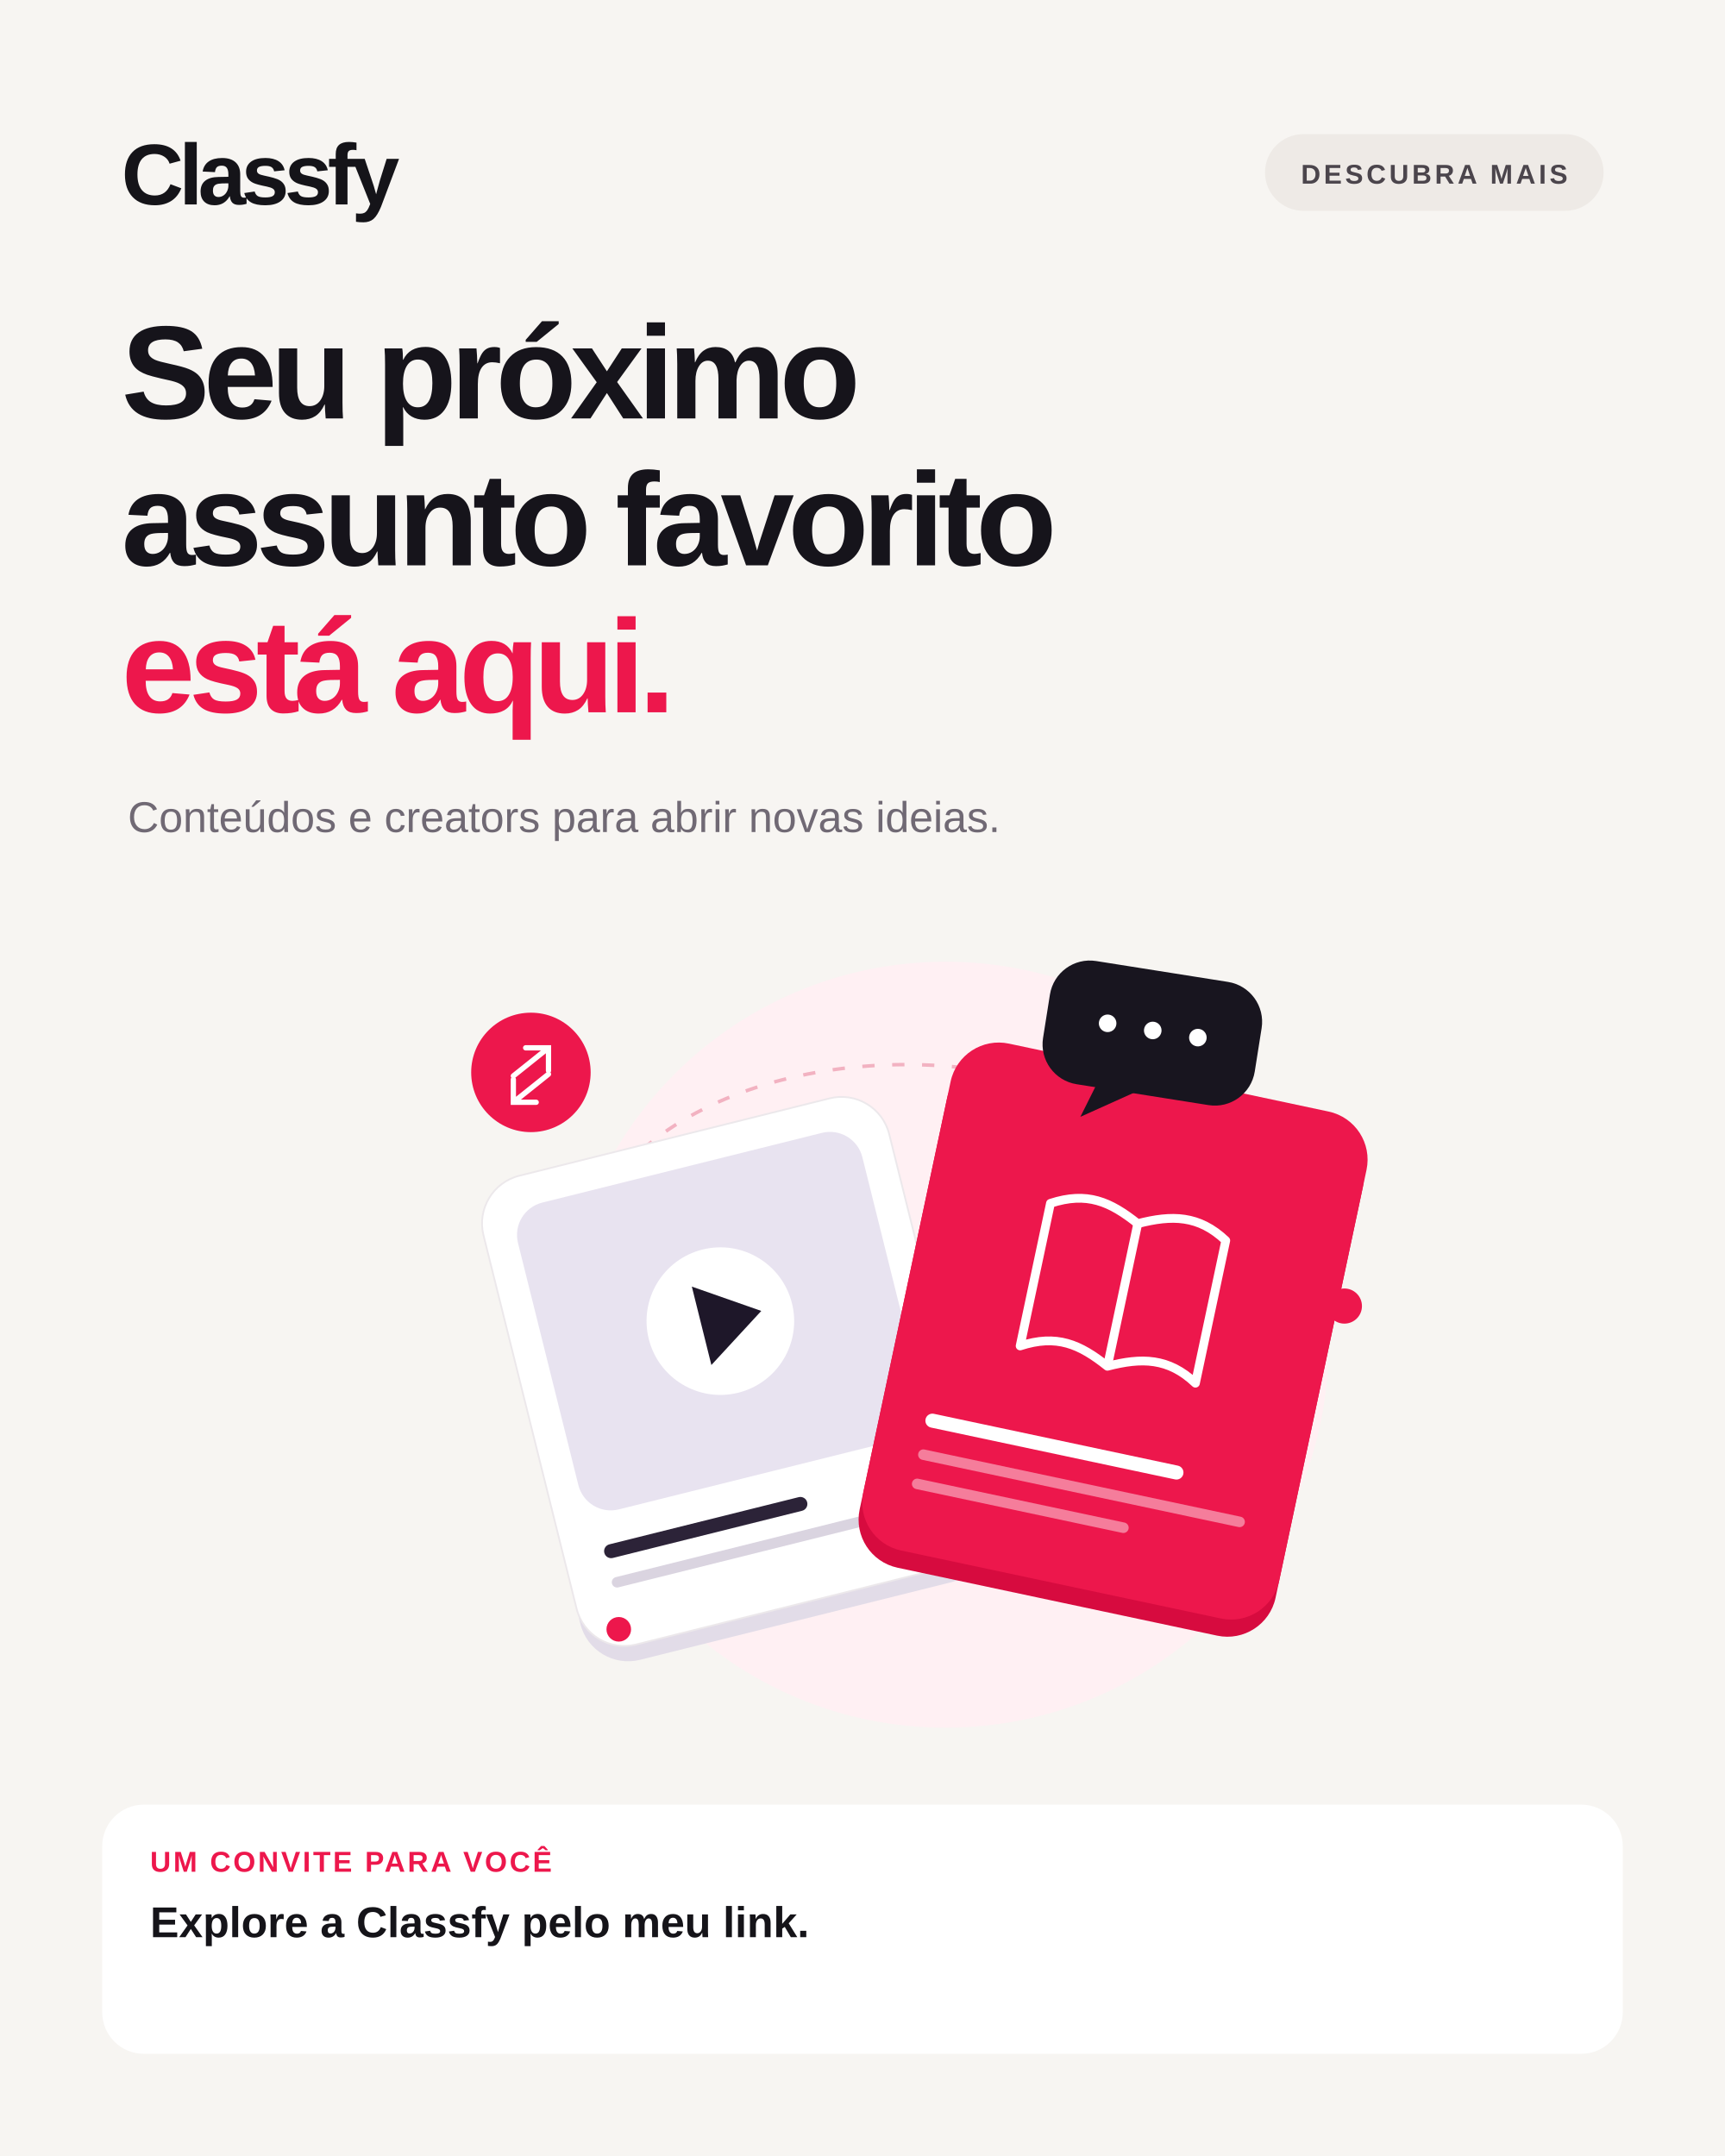
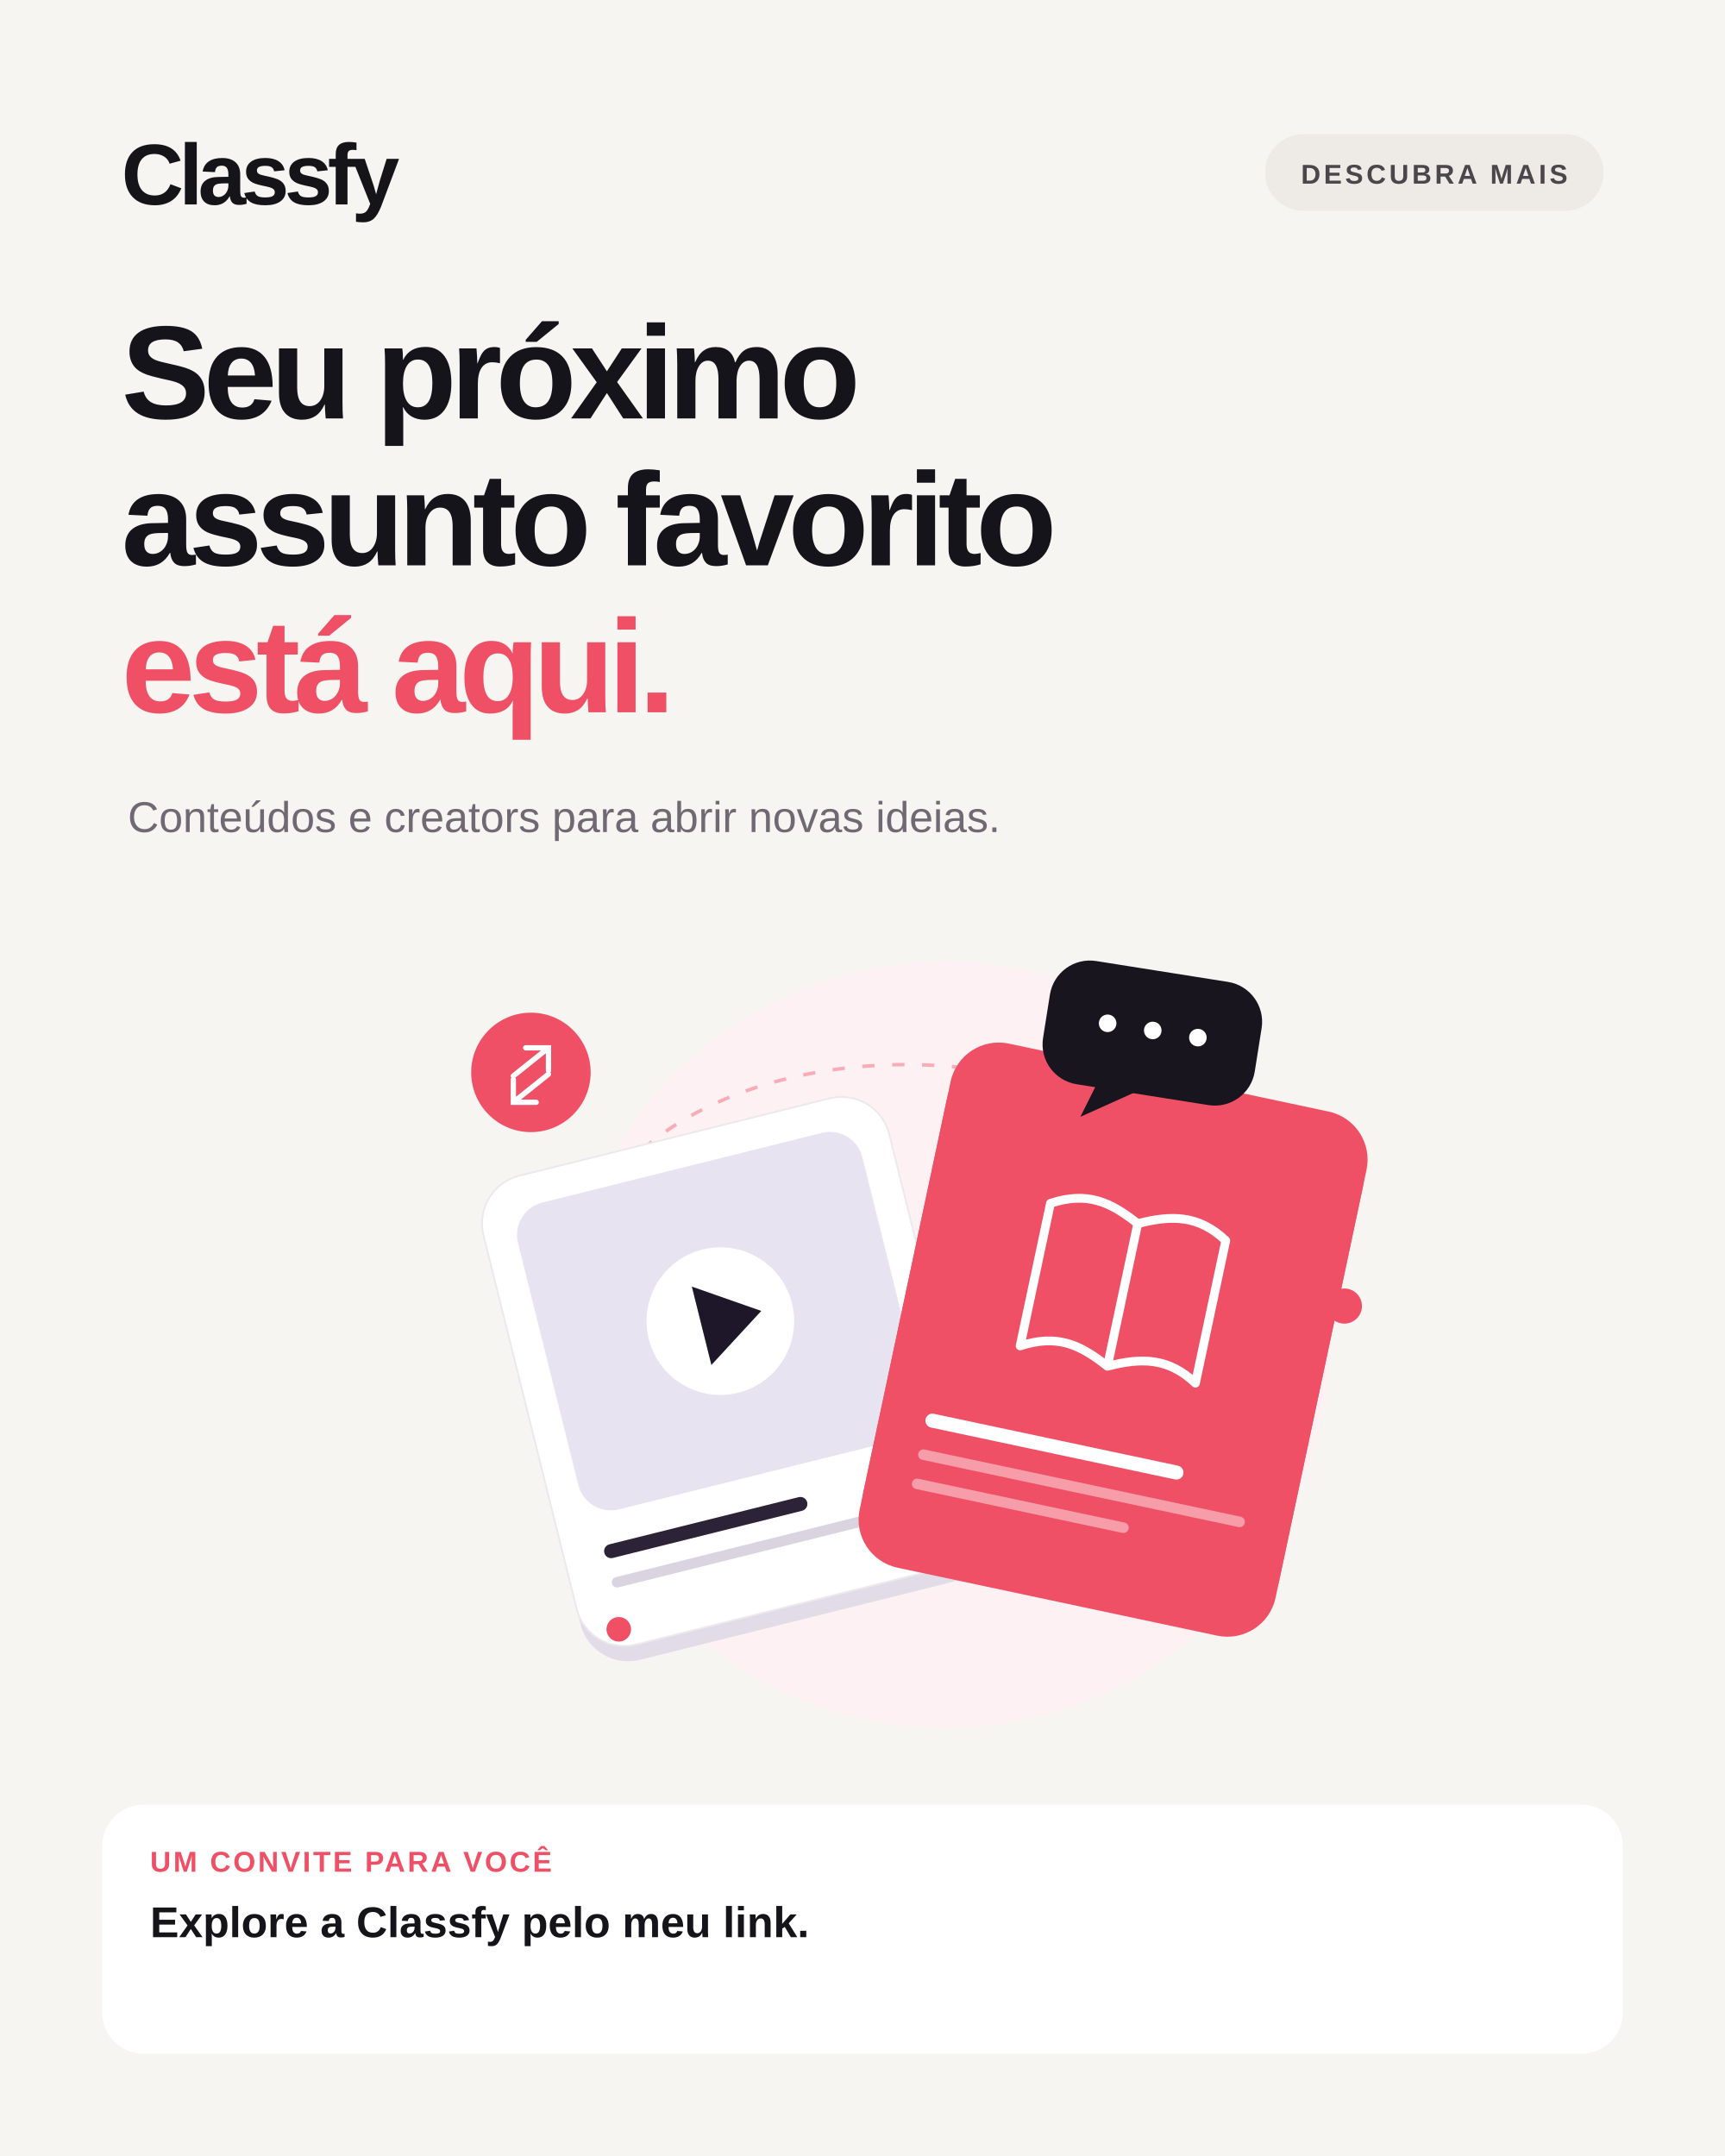
<svg xmlns="http://www.w3.org/2000/svg" width="1080" height="1350" viewBox="0 0 1080 1350">
  <style>text{font-family:Arial,Helvetica,sans-serif}</style>
  <rect width="1080" height="1350" fill="#f7f5f2" />
  <text x="76" y="128" font-size="54" font-weight="700" letter-spacing="-3" fill="#151419">Classfy</text>
  <rect x="792" y="84" width="212" height="48" rx="24" fill="#eeeae6" />
  <text x="898" y="115" text-anchor="middle" font-size="17" font-weight="700" letter-spacing="2" fill="#4b454c">DESCUBRA MAIS</text>
  <text x="76" y="262" font-size="83" font-weight="700" letter-spacing="-4" fill="#16141b">
    <tspan x="76">Seu próximo</tspan>
    <tspan x="76" dy="92">assunto favorito</tspan>
-     <tspan x="76" dy="92" fill="#ed174c">está aqui.</tspan>
+     <tspan x="76" dy="92" fill="#EF5066">está aqui.</tspan>
  </text>
  <text x="80" y="521" font-size="27" fill="#706974">Conteúdos e creators para abrir novas ideias.</text>
  <g transform="translate(240 545) scale(1.1)">
    <g transform="translate(45 30)">
-       <circle cx="275" cy="240" r="218" fill="#fff0f3" />
-       <path d="M60 235C40 20 508 20 480 295" stroke="#f2b2c1" stroke-width="2" stroke-dasharray="7 10" fill="none" />
+       <circle cx="275" cy="240" r="218" fill="#fef1f3" />
+       <path d="M60 235C40 20 508 20 480 295" stroke="#f7adb7" stroke-width="2" stroke-dasharray="7 10" fill="none" />
      <g transform="translate(35 124) rotate(-14 130 130)">
        <rect width="238" height="275" rx="28" fill="#e2dce8" />
        <rect y="-9" width="238" height="275" rx="28" fill="#fff" stroke="#ece8eb" />
        <rect x="18" y="9" width="202" height="180" rx="19" fill="#e8e3f0" />
        <circle cx="119" cy="99" r="42" fill="#fff" />
        <path d="M108 76l35 23-35 23z" fill="#1e1729" />
        <rect x="23" y="207" width="119" height="8" rx="4" fill="#2c2338" />
        <rect x="23" y="226" width="160" height="6" rx="3" fill="#dad4e0" />
      </g>
      <g transform="translate(249 95) rotate(12 123 144)">
-         <rect width="242" height="295" rx="28" fill="#d70b3f" />
-         <rect y="-10" width="242" height="295" rx="28" fill="#ed174c" />
+         <rect width="242" height="295" rx="28" fill="#EF5066" />
+         <rect y="-10" width="242" height="295" rx="28" fill="#EF5066" />
        <path d="M70 74c19-11 33-8 51 1 18-9 33-12 51-1v83c-18-11-33-8-51 1-18-9-32-12-51-1z" fill="none" stroke="#fff" stroke-width="5" stroke-linejoin="round" />
        <path d="M121 75v83" stroke="#fff" stroke-width="5" />
        <rect x="26" y="205" width="150" height="8" rx="4" fill="#fff" />
        <rect x="26" y="226" width="190" height="6" rx="3" fill="#ffffff70" />
        <rect x="26" y="243" width="126" height="6" rx="3" fill="#ffffff70" />
      </g>
      <g transform="translate(338 18) rotate(9)">
        <rect width="122" height="71" rx="23" fill="#18151f" />
        <path d="M34 70l-6 19 29-19" fill="#18151f" />
        <circle cx="35" cy="34" r="5" fill="#fff" />
        <circle cx="61" cy="34" r="5" fill="#fff" />
        <circle cx="87" cy="34" r="5" fill="#fff" />
      </g>
      <g transform="translate(5 51)">
-         <circle cx="34" cy="34" r="34" fill="#ed174c" />
+         <circle cx="34" cy="34" r="34" fill="#EF5066" />
        <path d="M24 36l20-16m-13 0h13v13M44 35L24 51m13 0H24V38" stroke="#fff" stroke-width="3" stroke-linecap="round" fill="none" />
      </g>
-       <circle cx="502" cy="218" r="10" fill="#ed174c" />
-       <circle cx="89" cy="402" r="7" fill="#ed174c" />
+       <circle cx="502" cy="218" r="10" fill="#EF5066" />
+       <circle cx="89" cy="402" r="7" fill="#EF5066" />
    </g>
  </g>
  <rect x="64" y="1130" width="952" height="156" rx="26" fill="#fff" />
-   <text x="94" y="1172" font-size="18" font-weight="700" letter-spacing="1.5" fill="#ed174c">UM CONVITE PARA VOCÊ</text>
+   <text x="94" y="1172" font-size="18" font-weight="700" letter-spacing="1.5" fill="#EF5066">UM CONVITE PARA VOCÊ</text>
  <text x="94" y="1213" font-size="27" font-weight="700" fill="#151419">Explore a Classfy pelo meu link.</text>
</svg>
